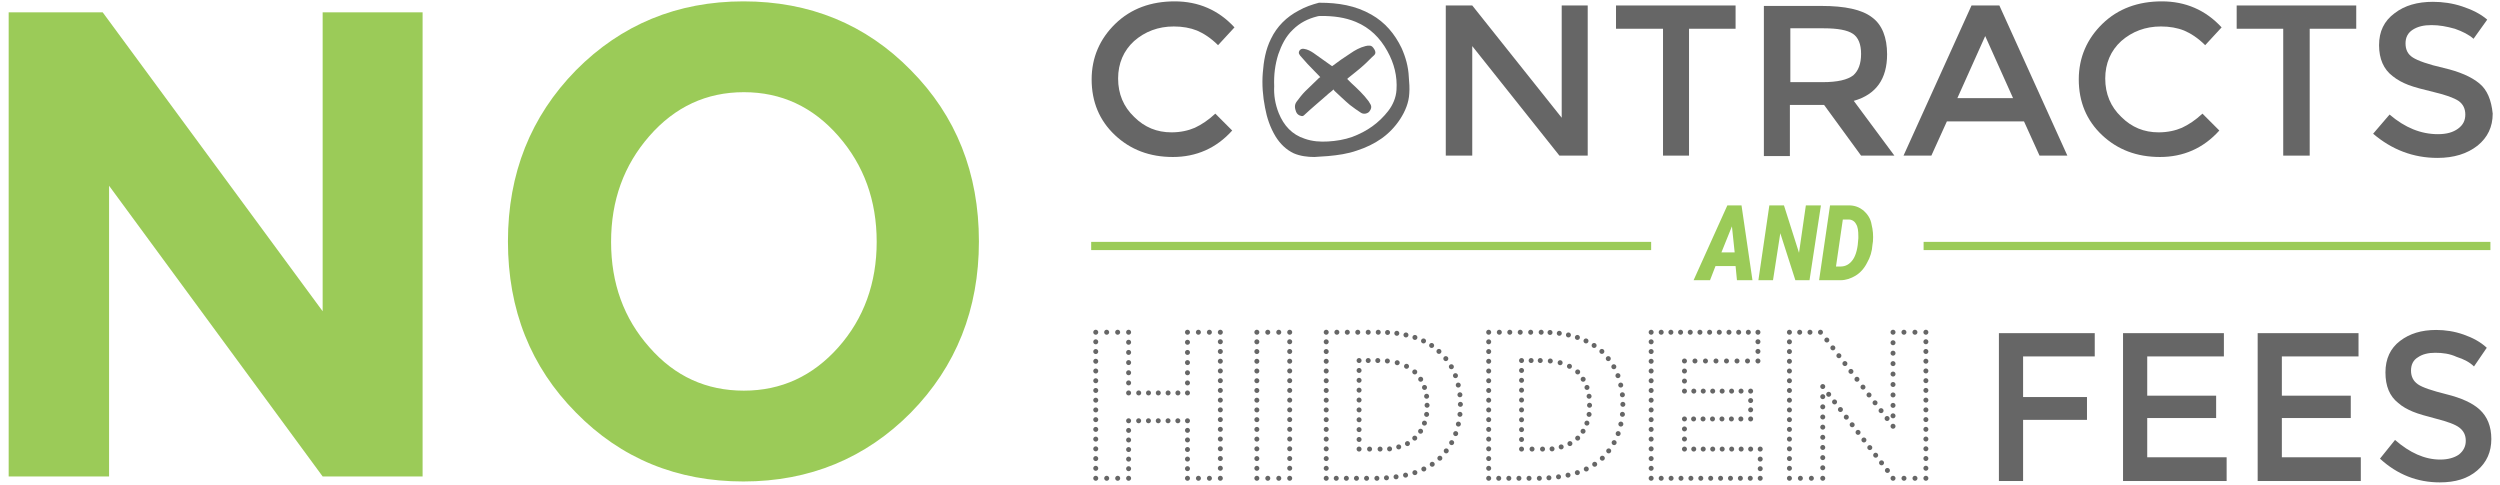
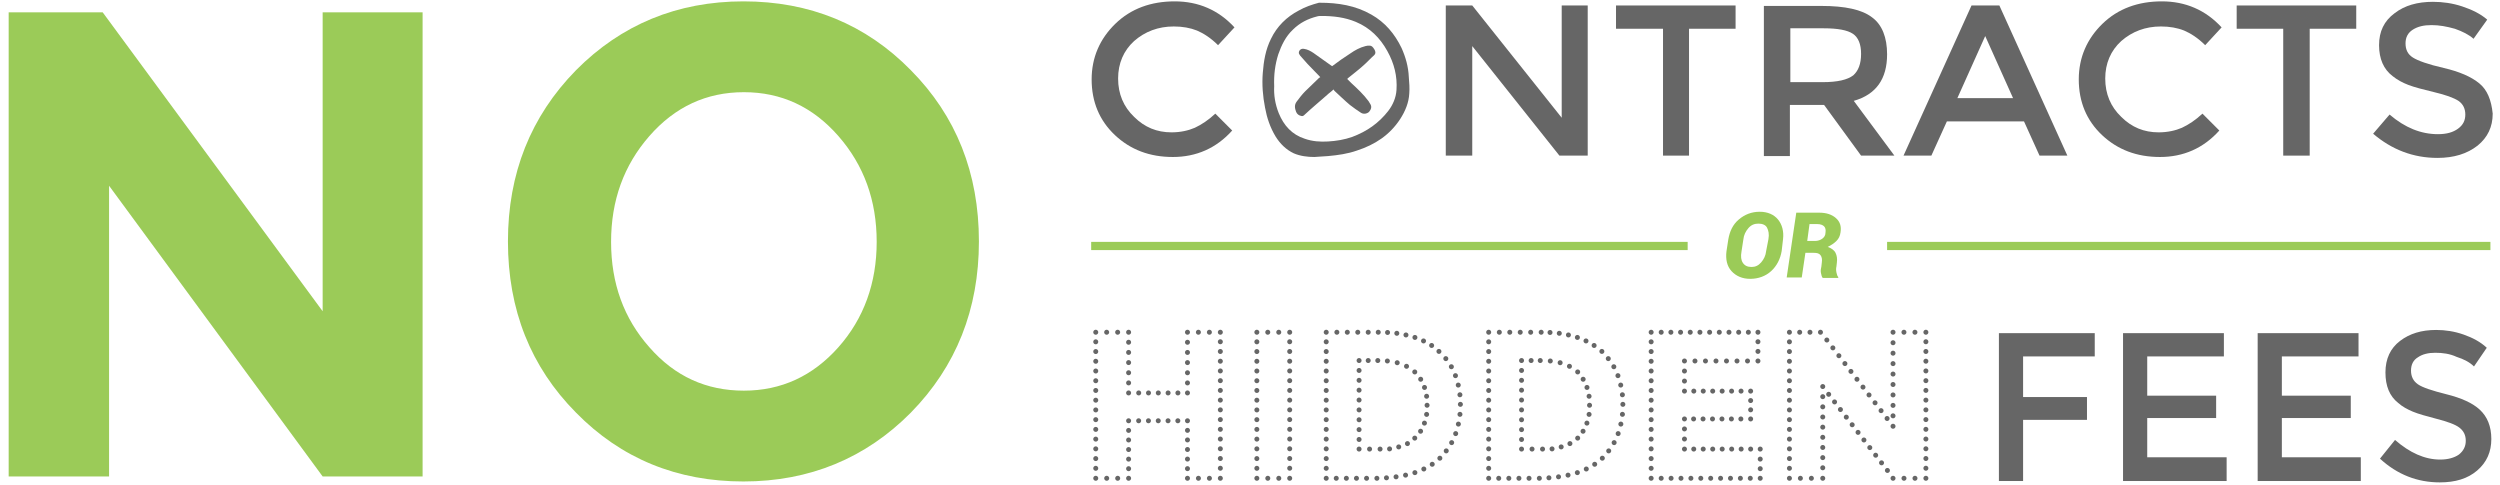
- <svg xmlns="http://www.w3.org/2000/svg" version="1.1" id="Layer_1" x="0px" y="0px" viewBox="0 0 547.8 106.1" enable-background="new 0 0 547.8 106.1" xml:space="preserve">
+ <svg xmlns="http://www.w3.org/2000/svg" version="1.1" id="Layer_1" x="0px" y="0px" viewBox="0 0 547.8 106.1" style="enable-background:new 0 0 547.8 106.1;" xml:space="preserve">
+   <style type="text/css">
+ 	.st0{fill:#9BCB58;}
+ 	.st1{fill:#666666;}
+ 	.st2{fill:none;stroke:#666666;stroke-width:1.092;stroke-linecap:round;stroke-linejoin:round;stroke-dasharray:0,2.147;}
+ 	.st3{fill:none;stroke:#666666;stroke-width:1.092;stroke-linecap:round;stroke-linejoin:round;stroke-dasharray:0,2.226;}
+ 	.st4{fill:none;stroke:#666666;stroke-width:1.092;stroke-linecap:round;stroke-linejoin:round;stroke-dasharray:0,2.409;}
+ 	.st5{fill:none;stroke:#666666;stroke-width:1.092;stroke-linecap:round;stroke-linejoin:round;stroke-dasharray:0,2.132;}
+ 	.st6{fill:none;stroke:#666666;stroke-width:1.092;stroke-linecap:round;stroke-linejoin:round;stroke-dasharray:0,2.097;}
+ 	.st7{fill:none;stroke:#666666;stroke-width:1.092;stroke-linecap:round;stroke-linejoin:round;}
+ 	.st8{fill:none;stroke:#666666;stroke-width:1.092;stroke-linecap:round;stroke-linejoin:round;stroke-dasharray:0,2.289;}
+ 	.st9{fill:none;stroke:#666666;stroke-width:1.092;stroke-linecap:round;stroke-linejoin:round;stroke-dasharray:0,2.214;}
+ 	.st10{fill:none;stroke:#666666;stroke-width:1.092;stroke-linecap:round;stroke-linejoin:round;stroke-dasharray:0,2.116;}
+ 	.st11{fill:none;stroke:#666666;stroke-width:1.092;stroke-linecap:round;stroke-linejoin:round;stroke-dasharray:0,2.168;}
+ 	.st12{fill:none;stroke:#666666;stroke-width:1.092;stroke-linecap:round;stroke-linejoin:round;stroke-dasharray:0,2.155;}
+ 	.st13{fill:none;stroke:#666666;stroke-width:1.092;stroke-linecap:round;stroke-linejoin:round;stroke-dasharray:0,2.038;}
+ 	.st14{fill:none;stroke:#666666;stroke-width:1.092;stroke-linecap:round;stroke-linejoin:round;stroke-dasharray:0,2.293;}
+ 	.st15{fill:none;stroke:#666666;stroke-width:1.092;stroke-linecap:round;stroke-linejoin:round;stroke-dasharray:0,2.161;}
+ 	.st16{fill:none;stroke:#666666;stroke-width:1.092;stroke-linecap:round;stroke-linejoin:round;stroke-dasharray:0,2.015;}
+ 	.st17{fill:none;stroke:#666666;stroke-width:1.092;stroke-linecap:round;stroke-linejoin:round;stroke-dasharray:0,2.192;}
+ 	.st18{fill:none;stroke:#666666;stroke-width:1.092;stroke-linecap:round;stroke-linejoin:round;stroke-dasharray:0,1.987;}
+ 	.st19{fill:none;stroke:#666666;stroke-width:1.092;stroke-linecap:round;stroke-linejoin:round;stroke-dasharray:0,1.973;}
+ 	.st20{fill:none;stroke:#666666;stroke-width:1.092;stroke-linecap:round;stroke-linejoin:round;stroke-dasharray:0,2.051;}
+ 	.st21{fill:none;stroke:#666666;stroke-width:1.092;stroke-linecap:round;stroke-linejoin:round;stroke-dasharray:0,2.169;}
+ 	.st22{fill:none;stroke:#666666;stroke-width:1.092;stroke-linecap:round;stroke-linejoin:round;stroke-dasharray:0,2.104;}
+ 	.st23{fill:none;stroke:#666666;stroke-width:1.092;stroke-linecap:round;stroke-linejoin:round;stroke-dasharray:0,2.078;}
+ 	.st24{fill:none;stroke:#666666;stroke-width:1.092;stroke-linecap:round;stroke-linejoin:round;stroke-dasharray:0,2.211;}
+ 	.st25{fill:none;stroke:#666666;stroke-width:1.092;stroke-linecap:round;stroke-linejoin:round;stroke-dasharray:0,2.071;}
+ 	.st26{fill:none;stroke:#666666;stroke-width:1.092;stroke-linecap:round;stroke-linejoin:round;stroke-dasharray:0,2.029;}
+ 	.st27{fill:none;stroke:#666666;stroke-width:1.092;stroke-linecap:round;stroke-linejoin:round;stroke-dasharray:0,2.196;}
+ 	.st28{fill:none;stroke:#666666;stroke-width:1.092;stroke-linecap:round;stroke-linejoin:round;stroke-dasharray:0,2.303;}
+ 	.st29{fill:none;stroke:#666666;stroke-width:1.092;stroke-linecap:round;stroke-linejoin:round;stroke-dasharray:0,2.12;}
+ 	.st30{fill:none;stroke:#666666;stroke-width:1.092;stroke-linecap:round;stroke-linejoin:round;stroke-dasharray:0,2.122;}
+ 	.st31{fill:none;stroke:#666666;stroke-width:1.092;stroke-linecap:round;stroke-linejoin:round;stroke-dasharray:0,2.254;}
+ 	.st32{fill:none;stroke:#666666;stroke-width:1.092;stroke-linecap:round;stroke-linejoin:round;stroke-dasharray:0,2.107;}
+ 	.st33{fill:none;stroke:#666666;stroke-width:1.092;stroke-linecap:round;stroke-linejoin:round;stroke-dasharray:0,2.288;}
+ </style>
  <g>
    <g>
      <g>
-         <rect x="239.1" y="53" fill="#9BCB58" width="122.7" height="1.8" />
-         <rect x="421.5" y="53" fill="#9BCB58" width="124.2" height="1.8" />
-         <path fill="#9BCB58" d="M408.3,46.1c-0.9-0.7-1.9-1.1-3.2-1.1l-4.1,0l-2.4,16.4h4.7c1.2,0,2.3-0.4,3.3-1s1.9-1.6,2.5-2.8     c0.7-1.2,1.1-2.5,1.2-4l0.1-0.7c0.1-1.3,0-2.5-0.3-3.7C409.9,47.9,409.2,46.9,408.3,46.1z M407.2,52.2c-0.1,2.1-0.5,3.7-1.2,4.7     c-0.7,1-1.6,1.5-2.7,1.5l-1,0l1.5-10.3l1.3,0c0.7,0,1.3,0.4,1.6,1c0.4,0.6,0.5,1.5,0.5,2.7L407.2,52.2z" />
-         <polygon fill="#9BCB58" points="395.7,45 394.2,55.4 390.9,45 387.7,45 385.3,61.4 388.5,61.4 390.1,51.1 393.4,61.4 396.5,61.4      399,45    " />
-         <path fill="#9BCB58" d="M378.5,45l-7.4,16.4h3.6l1.2-3.1h4.4l0.3,3.1h3.4L381.6,45H378.5z M377.2,55.3l2.3-5.7l0.6,5.7H377.2z" />
+         <rect x="239.1" y="53" class="st0" width="130.7" height="1.8" />
+         <rect x="413.5" y="53" class="st0" width="132.2" height="1.8" />
+       </g>
+       <g>
+         <path class="st0" d="M390.4,55c-0.3,1.8-1.1,3.3-2.3,4.4s-2.8,1.7-4.6,1.7c-1.7,0-3.1-0.6-4.1-1.7s-1.3-2.6-1.1-4.3l0.4-2.6     c0.3-1.8,1-3.3,2.3-4.4s2.8-1.7,4.6-1.7c1.7,0,3.1,0.6,4,1.7s1.3,2.6,1.1,4.3L390.4,55z M387.5,52.4c0.2-1.1,0-1.9-0.3-2.5     s-1-0.9-1.9-0.9c-0.9,0-1.6,0.3-2.2,1s-1,1.5-1.1,2.5l-0.4,2.6c-0.2,1.1-0.1,1.9,0.3,2.5s1,0.9,1.9,0.9c0.8,0,1.5-0.3,2.1-1     s1-1.5,1.1-2.5L387.5,52.4z" />
+         <path class="st0" d="M395.6,55.4l-0.8,5.4h-3.3l2.1-14.2h5c1.6,0,2.8,0.4,3.7,1.2s1.2,1.8,1,3.1c-0.1,0.8-0.4,1.4-0.9,1.9     s-1.1,0.9-1.9,1.3c0.8,0.3,1.4,0.7,1.7,1.3s0.4,1.3,0.3,2.1l-0.1,0.9c-0.1,0.4-0.1,0.8,0,1.3s0.2,0.8,0.4,1l0,0.2h-3.4     c-0.2-0.2-0.3-0.6-0.4-1.1s0-1,0.1-1.4l0.1-0.9c0.1-0.7,0-1.2-0.3-1.6s-0.8-0.5-1.5-0.5H395.6z M396,52.8h1.7     c0.6,0,1.2-0.2,1.6-0.5s0.7-0.7,0.7-1.3c0.1-0.6,0-1.1-0.3-1.4s-0.8-0.5-1.5-0.5h-1.7L396,52.8z" />
      </g>
    </g>
  </g>
  <g>
-     <path fill="#666666" d="M257.2,5.8c1.9,0,3.6,0.3,5.1,0.9c1.4,0.6,3,1.6,4.6,3.2l3.6-3.9c-3.5-3.8-7.9-5.7-13.1-5.7   c-5.2,0-9.6,1.6-13,4.9c-3.4,3.3-5.2,7.4-5.2,12.2c0,4.9,1.7,9,5.1,12.2c3.4,3.2,7.6,4.8,12.7,4.8c5.1,0,9.5-1.9,13-5.8l-3.7-3.7   c-1.5,1.4-3,2.4-4.5,3.1c-1.4,0.6-3.1,1-5.1,1c-3.2,0-5.9-1.1-8.2-3.4c-2.3-2.2-3.5-5-3.5-8.4c0-3.3,1.2-6.1,3.5-8.2   C250.9,6.9,253.8,5.8,257.2,5.8z" />
-     <polygon fill="#666666" points="342.2,25.8 322.6,1.2 316.8,1.2 316.8,34.1 322.6,34.1 322.6,10.1 341.7,34.1 347.9,34.1    347.9,1.2 342.2,1.2  " />
-     <polygon fill="#666666" points="354.1,6.3 364.4,6.3 364.4,34.1 370.1,34.1 370.1,6.3 380.3,6.3 380.3,1.2 354.1,1.2  " />
-     <path fill="#666666" d="M413.5,11.9c0-3.7-1.1-6.5-3.3-8.1c-2.2-1.7-5.9-2.5-11.1-2.5h-12.6v32.9h5.7V23h7.5l8.1,11.1h7.3l-8.9-12   C411.1,20.7,413.5,17.3,413.5,11.9z M399.4,18h-7.1V6.2h7.3c3.1,0,5.2,0.4,6.4,1.2c1.2,0.8,1.8,2.3,1.8,4.4c0,2.2-0.6,3.7-1.7,4.7   C404.8,17.5,402.6,18,399.4,18z" />
-     <path fill="#666666" d="M432,1.2l-14.9,32.9h6.1l3.4-7.5h16.9l3.4,7.5h6.1L438.1,1.2H432z M428.9,21.5L435,7.9l6.1,13.6H428.9z" />
-     <path fill="#666666" d="M473.5,5.8c1.9,0,3.6,0.3,5.1,0.9c1.4,0.6,3,1.6,4.6,3.2l3.6-3.9c-3.5-3.8-7.9-5.7-13.1-5.7   c-5.2,0-9.6,1.6-13,4.9c-3.4,3.3-5.2,7.4-5.2,12.2c0,4.9,1.7,9,5.1,12.2c3.4,3.2,7.6,4.8,12.7,4.8c5.1,0,9.5-1.9,13-5.8l-3.7-3.7   c-1.5,1.4-3,2.4-4.5,3.1c-1.4,0.6-3.1,1-5.1,1c-3.2,0-5.9-1.1-8.2-3.4c-2.3-2.2-3.5-5-3.5-8.4c0-3.3,1.2-6.1,3.5-8.2   C467.2,6.9,470.1,5.8,473.5,5.8z" />
-     <polygon fill="#666666" points="490.1,6.3 500.3,6.3 500.3,34.1 506.1,34.1 506.1,6.3 516.3,6.3 516.3,1.2 490.1,1.2  " />
-     <path fill="#666666" d="M543.3,18.3c-1.8-1.5-4.4-2.6-7.8-3.4c-3.5-0.8-5.7-1.6-6.8-2.3c-1.1-0.7-1.6-1.7-1.6-3.1   c0-1.3,0.5-2.3,1.6-3c1.1-0.7,2.4-1,4.1-1c1.7,0,3.3,0.3,5.1,0.8c1.7,0.6,3.1,1.3,4.1,2.2l3-4.2c-1.5-1.3-3.4-2.2-5.5-2.9   c-2.1-0.7-4.3-1-6.4-1c-3.4,0-6.2,0.8-8.4,2.5c-2.3,1.7-3.4,4-3.4,7c0,3,1,5.3,3,6.8c1,0.8,2.1,1.4,3.4,1.9c1.3,0.5,3.2,1,5.7,1.6   c2.5,0.6,4.2,1.2,5.3,1.9c1,0.7,1.5,1.7,1.5,3c0,1.3-0.5,2.3-1.6,3.1c-1.1,0.8-2.5,1.2-4.4,1.2c-3.7,0-7.2-1.4-10.6-4.3l-3.6,4.2   c4.1,3.5,8.8,5.3,14.1,5.3c3.6,0,6.5-0.9,8.8-2.7c2.2-1.8,3.3-4.1,3.3-7C545.9,21.9,545,19.7,543.3,18.3z" />
-     <path fill="#666666" d="M307.1,10.5c-1.5-3.1-3.6-5.6-6.6-7.3c-3.5-2-7.3-2.6-11.3-2.6c-0.1,0-0.1,0-0.2,0c-1.5,0.4-3,0.9-4.4,1.7   c-2.7,1.4-4.8,3.5-6.1,6.2c-1.2,2.4-1.6,4.9-1.8,7.5c-0.2,2.5,0,5.1,0.5,7.6c0.4,2.2,1.1,4.3,2.3,6.3c1,1.6,2.3,2.9,4,3.7   c1.4,0.6,3,0.8,4.5,0.8c1-0.1,2-0.1,3-0.2c2.2-0.2,4.3-0.5,6.3-1.2c4-1.3,7.2-3.4,9.5-6.9c1.1-1.7,1.9-3.6,2-5.6   c0.1-1.2,0-2.4-0.1-3.6C308.6,14.6,308,12.5,307.1,10.5z M306,19.7c-0.1,1.7-0.8,3.3-1.8,4.6c-2.1,2.7-4.7,4.5-7.9,5.7   c-1.7,0.6-3.5,0.9-5.3,1c-1.7,0.1-3.4,0-5.1-0.6c-2.8-0.9-4.6-2.9-5.7-5.6c-0.8-2-1.1-4-1-5.9c-0.1-2.5,0.2-4.8,0.9-7   c0.7-2,1.6-3.9,3.2-5.4c1.5-1.5,3.3-2.4,5.3-2.9c0.3-0.1,0.7-0.1,1-0.1c2.6,0,5.1,0.3,7.5,1.3c3.1,1.3,5.3,3.5,6.9,6.4   C305.5,13.9,306.2,16.7,306,19.7z" />
-     <path fill="#666666" d="M300.1,10c-0.3,0-0.6,0-0.9,0.1c-1.2,0.3-2.3,0.9-3.3,1.6c-1.4,0.9-2.7,1.8-4,2.8c-0.1-0.1-0.2-0.1-0.3-0.2   c-1.3-0.9-2.5-1.8-3.8-2.7c-0.6-0.4-1.3-0.8-2.1-0.9c-0.6-0.1-1.1,0.3-1.1,0.9c0,0.2,0.2,0.4,0.3,0.6c0.5,0.6,1.1,1.2,1.6,1.8   c0.9,0.9,1.8,1.9,2.8,2.9c-0.1,0.1-0.2,0.1-0.3,0.2c-1,1-2,1.9-3,2.9c-0.7,0.7-1.3,1.5-1.9,2.3c-0.5,0.7-0.4,1.4-0.1,2.2   c0.2,0.5,0.6,0.8,1.1,0.9c0.3,0.1,0.5,0,0.7-0.2c1.6-1.5,3.3-2.9,5-4.4c0.4-0.4,0.9-0.7,1.4-1.2c0.1,0.1,0.1,0.2,0.2,0.3   c1.1,1,2.2,2.1,3.4,3.1c0.8,0.6,1.6,1.2,2.4,1.7c0.6,0.4,1.4,0.2,1.8-0.2c0.4-0.5,0.7-1.1,0.2-1.8c-0.1-0.2-0.2-0.3-0.3-0.5   c-1.1-1.5-2.5-2.8-3.8-4c-0.3-0.3-0.6-0.6-0.9-0.9c0,0,0.1-0.1,0.2-0.2c1.1-0.9,2.3-1.8,3.4-2.8c0.8-0.7,1.5-1.5,2.3-2.2   c0.4-0.4,0.3-0.8,0.1-1.2C300.8,10.2,300.5,10,300.1,10z" />
+     <path class="st1" d="M257.2,5.8c1.9,0,3.6,0.3,5.1,0.9c1.4,0.6,3,1.6,4.6,3.2l3.6-3.9c-3.5-3.8-7.9-5.7-13.1-5.7   c-5.2,0-9.6,1.6-13,4.9s-5.2,7.4-5.2,12.2c0,4.9,1.7,9,5.1,12.2c3.4,3.2,7.6,4.8,12.7,4.8c5.1,0,9.5-1.9,13-5.8l-3.7-3.7   c-1.5,1.4-3,2.4-4.5,3.1c-1.4,0.6-3.1,1-5.1,1c-3.2,0-5.9-1.1-8.2-3.4c-2.3-2.2-3.5-5-3.5-8.4c0-3.3,1.2-6.1,3.5-8.2   C250.9,6.9,253.8,5.8,257.2,5.8z" />
+     <polygon class="st1" points="342.2,25.8 322.6,1.2 316.8,1.2 316.8,34.1 322.6,34.1 322.6,10.1 341.7,34.1 347.9,34.1 347.9,1.2    342.2,1.2  " />
+     <polygon class="st1" points="354.1,6.3 364.4,6.3 364.4,34.1 370.1,34.1 370.1,6.3 380.3,6.3 380.3,1.2 354.1,1.2  " />
+     <path class="st1" d="M413.5,11.9c0-3.7-1.1-6.5-3.3-8.1c-2.2-1.7-5.9-2.5-11.1-2.5h-12.6v32.9h5.7V23h7.5l8.1,11.1h7.3l-8.9-12   C411.1,20.7,413.5,17.3,413.5,11.9z M399.4,18h-7.1V6.2h7.3c3.1,0,5.2,0.4,6.4,1.2c1.2,0.8,1.8,2.3,1.8,4.4c0,2.2-0.6,3.7-1.7,4.7   C404.8,17.5,402.6,18,399.4,18z" />
+     <path class="st1" d="M432,1.2l-14.9,32.9h6.1l3.4-7.5h16.9l3.4,7.5h6.1L438.1,1.2H432z M428.9,21.5L435,7.9l6.1,13.6H428.9z" />
+     <path class="st1" d="M473.5,5.8c1.9,0,3.6,0.3,5.1,0.9c1.4,0.6,3,1.6,4.6,3.2l3.6-3.9c-3.5-3.8-7.9-5.7-13.1-5.7s-9.6,1.6-13,4.9   s-5.2,7.4-5.2,12.2c0,4.9,1.7,9,5.1,12.2s7.6,4.8,12.7,4.8s9.5-1.9,13-5.8l-3.7-3.7c-1.5,1.4-3,2.4-4.5,3.1c-1.4,0.6-3.1,1-5.1,1   c-3.2,0-5.9-1.1-8.2-3.4c-2.3-2.2-3.5-5-3.5-8.4c0-3.3,1.2-6.1,3.5-8.2C467.2,6.9,470.1,5.8,473.5,5.8z" />
+     <polygon class="st1" points="490.1,6.3 500.3,6.3 500.3,34.1 506.1,34.1 506.1,6.3 516.3,6.3 516.3,1.2 490.1,1.2  " />
+     <path class="st1" d="M543.3,18.3c-1.8-1.5-4.4-2.6-7.8-3.4c-3.5-0.8-5.7-1.6-6.8-2.3s-1.6-1.7-1.6-3.1c0-1.3,0.5-2.3,1.6-3   s2.4-1,4.1-1c1.7,0,3.3,0.3,5.1,0.8c1.7,0.6,3.1,1.3,4.1,2.2l3-4.2c-1.5-1.3-3.4-2.2-5.5-2.9s-4.3-1-6.4-1c-3.4,0-6.2,0.8-8.4,2.5   c-2.3,1.7-3.4,4-3.4,7s1,5.3,3,6.8c1,0.8,2.1,1.4,3.4,1.9c1.3,0.5,3.2,1,5.7,1.6s4.2,1.2,5.3,1.9c1,0.7,1.5,1.7,1.5,3   s-0.5,2.3-1.6,3.1c-1.1,0.8-2.5,1.2-4.4,1.2c-3.7,0-7.2-1.4-10.6-4.3l-3.6,4.2c4.1,3.5,8.8,5.3,14.1,5.3c3.6,0,6.5-0.9,8.8-2.7   c2.2-1.8,3.3-4.1,3.3-7C545.9,21.9,545,19.7,543.3,18.3z" />
+     <path class="st1" d="M307.1,10.5c-1.5-3.1-3.6-5.6-6.6-7.3c-3.5-2-7.3-2.6-11.3-2.6c-0.1,0-0.1,0-0.2,0c-1.5,0.4-3,0.9-4.4,1.7   c-2.7,1.4-4.8,3.5-6.1,6.2c-1.2,2.4-1.6,4.9-1.8,7.5c-0.2,2.5,0,5.1,0.5,7.6c0.4,2.2,1.1,4.3,2.3,6.3c1,1.6,2.3,2.9,4,3.7   c1.4,0.6,3,0.8,4.5,0.8c1-0.1,2-0.1,3-0.2c2.2-0.2,4.3-0.5,6.3-1.2c4-1.3,7.2-3.4,9.5-6.9c1.1-1.7,1.9-3.6,2-5.6   c0.1-1.2,0-2.4-0.1-3.6C308.6,14.6,308,12.5,307.1,10.5z M306,19.7c-0.1,1.7-0.8,3.3-1.8,4.6c-2.1,2.7-4.7,4.5-7.9,5.7   c-1.7,0.6-3.5,0.9-5.3,1c-1.7,0.1-3.4,0-5.1-0.6c-2.8-0.9-4.6-2.9-5.7-5.6c-0.8-2-1.1-4-1-5.9c-0.1-2.5,0.2-4.8,0.9-7   c0.7-2,1.6-3.9,3.2-5.4c1.5-1.5,3.3-2.4,5.3-2.9c0.3-0.1,0.7-0.1,1-0.1c2.6,0,5.1,0.3,7.5,1.3c3.1,1.3,5.3,3.5,6.9,6.4   C305.5,13.9,306.2,16.7,306,19.7z" />
+     <path class="st1" d="M300.1,10c-0.3,0-0.6,0-0.9,0.1c-1.2,0.3-2.3,0.9-3.3,1.6c-1.4,0.9-2.7,1.8-4,2.8c-0.1-0.1-0.2-0.1-0.3-0.2   c-1.3-0.9-2.5-1.8-3.8-2.7c-0.6-0.4-1.3-0.8-2.1-0.9c-0.6-0.1-1.1,0.3-1.1,0.9c0,0.2,0.2,0.4,0.3,0.6c0.5,0.6,1.1,1.2,1.6,1.8   c0.9,0.9,1.8,1.9,2.8,2.9c-0.1,0.1-0.2,0.1-0.3,0.2c-1,1-2,1.9-3,2.9c-0.7,0.7-1.3,1.5-1.9,2.3c-0.5,0.7-0.4,1.4-0.1,2.2   c0.2,0.5,0.6,0.8,1.1,0.9c0.3,0.1,0.5,0,0.7-0.2c1.6-1.5,3.3-2.9,5-4.4c0.4-0.4,0.9-0.7,1.4-1.2c0.1,0.1,0.1,0.2,0.2,0.3   c1.1,1,2.2,2.1,3.4,3.1c0.8,0.6,1.6,1.2,2.4,1.7c0.6,0.4,1.4,0.2,1.8-0.2c0.4-0.5,0.7-1.1,0.2-1.8c-0.1-0.2-0.2-0.3-0.3-0.5   c-1.1-1.5-2.5-2.8-3.8-4c-0.3-0.3-0.6-0.6-0.9-0.9c0,0,0.1-0.1,0.2-0.2c1.1-0.9,2.3-1.8,3.4-2.8c0.8-0.7,1.5-1.5,2.3-2.2   c0.4-0.4,0.3-0.8,0.1-1.2C300.8,10.2,300.5,10,300.1,10z" />
  </g>
-   <line fill="none" stroke="#666666" stroke-width="1.092" stroke-linecap="round" stroke-linejoin="round" stroke-dasharray="0,2.147" x1="258.1" y1="86.1" x2="248.4" y2="86.1" />
-   <line fill="none" stroke="#666666" stroke-width="1.092" stroke-linecap="round" stroke-linejoin="round" stroke-dasharray="0,2.226" x1="247.3" y1="83.9" x2="247.3" y2="73.9" />
-   <line fill="none" stroke="#666666" stroke-width="1.092" stroke-linecap="round" stroke-linejoin="round" stroke-dasharray="0,2.409" x1="244.9" y1="72.8" x2="241.3" y2="72.8" />
-   <line fill="none" stroke="#666666" stroke-width="1.092" stroke-linecap="round" stroke-linejoin="round" stroke-dasharray="0,2.132" x1="240.1" y1="74.9" x2="240.1" y2="103.7" />
-   <line fill="none" stroke="#666666" stroke-width="1.092" stroke-linecap="round" stroke-linejoin="round" stroke-dasharray="0,2.409" x1="242.5" y1="104.8" x2="246.1" y2="104.8" />
-   <line fill="none" stroke="#666666" stroke-width="1.092" stroke-linecap="round" stroke-linejoin="round" stroke-dasharray="0,2.097" x1="247.3" y1="102.7" x2="247.3" y2="93.2" />
-   <line fill="none" stroke="#666666" stroke-width="1.092" stroke-linecap="round" stroke-linejoin="round" stroke-dasharray="0,2.147" x1="249.5" y1="92.2" x2="259.1" y2="92.2" />
-   <line fill="none" stroke="#666666" stroke-width="1.092" stroke-linecap="round" stroke-linejoin="round" stroke-dasharray="0,2.097" x1="260.2" y1="94.3" x2="260.2" y2="103.7" />
-   <line fill="none" stroke="#666666" stroke-width="1.092" stroke-linecap="round" stroke-linejoin="round" stroke-dasharray="0,2.409" x1="262.6" y1="104.8" x2="266.2" y2="104.8" />
-   <line fill="none" stroke="#666666" stroke-width="1.092" stroke-linecap="round" stroke-linejoin="round" stroke-dasharray="0,2.132" x1="267.4" y1="102.6" x2="267.4" y2="73.8" />
-   <line fill="none" stroke="#666666" stroke-width="1.092" stroke-linecap="round" stroke-linejoin="round" stroke-dasharray="0,2.409" x1="265" y1="72.8" x2="261.4" y2="72.8" />
-   <line fill="none" stroke="#666666" stroke-width="1.092" stroke-linecap="round" stroke-linejoin="round" stroke-dasharray="0,2.226" x1="260.2" y1="75" x2="260.2" y2="85" />
-   <path fill="none" stroke="#666666" stroke-width="1.092" stroke-linecap="round" stroke-linejoin="round" d="M260.2,86.1  L260.2,86.1 M260.2,72.8L260.2,72.8 M267.4,72.8L267.4,72.8 M267.4,104.8L267.4,104.8 M260.2,104.8L260.2,104.8 M260.2,92.2  L260.2,92.2 M247.3,92.2L247.3,92.2 M247.3,104.8L247.3,104.8 M240.1,104.8L240.1,104.8 M240.1,72.8L240.1,72.8 M247.3,72.8  L247.3,72.8 M247.3,86.1L247.3,86.1" />
-   <line fill="none" stroke="#666666" stroke-width="1.092" stroke-linecap="round" stroke-linejoin="round" stroke-dasharray="0,2.409" x1="277.8" y1="104.8" x2="281.4" y2="104.8" />
-   <line fill="none" stroke="#666666" stroke-width="1.092" stroke-linecap="round" stroke-linejoin="round" stroke-dasharray="0,2.132" x1="282.6" y1="102.6" x2="282.6" y2="73.8" />
-   <line fill="none" stroke="#666666" stroke-width="1.092" stroke-linecap="round" stroke-linejoin="round" stroke-dasharray="0,2.409" x1="280.2" y1="72.8" x2="276.6" y2="72.8" />
-   <line fill="none" stroke="#666666" stroke-width="1.092" stroke-linecap="round" stroke-linejoin="round" stroke-dasharray="0,2.132" x1="275.4" y1="74.9" x2="275.4" y2="103.7" />
-   <path fill="none" stroke="#666666" stroke-width="1.092" stroke-linecap="round" stroke-linejoin="round" d="M275.4,104.8  L275.4,104.8 M275.4,72.8L275.4,72.8 M282.6,72.8L282.6,72.8 M282.6,104.8L282.6,104.8" />
-   <line fill="none" stroke="#666666" stroke-width="1.092" stroke-linecap="round" stroke-linejoin="round" stroke-dasharray="0,2.289" x1="299.8" y1="72.8" x2="291.7" y2="72.8" />
-   <line fill="none" stroke="#666666" stroke-width="1.092" stroke-linecap="round" stroke-linejoin="round" stroke-dasharray="0,2.132" x1="290.6" y1="74.9" x2="290.6" y2="103.7" />
-   <line fill="none" stroke="#666666" stroke-width="1.092" stroke-linecap="round" stroke-linejoin="round" stroke-dasharray="0,2.214" x1="292.8" y1="104.8" x2="300.6" y2="104.8" />
-   <path fill="none" stroke="#666666" stroke-width="1.092" stroke-linecap="round" stroke-linejoin="round" stroke-dasharray="0,2.116" d="  M303.8,104.7c4.6-0.3,8.3-1.5,10.9-3.6" />
-   <path fill="none" stroke="#666666" stroke-width="1.092" stroke-linecap="round" stroke-linejoin="round" stroke-dasharray="0,2.168" d="  M316.9,98.8c1.9-2.4,2.9-5.5,3.1-9.1" />
-   <path fill="none" stroke="#666666" stroke-width="1.092" stroke-linecap="round" stroke-linejoin="round" stroke-dasharray="0,2.155" d="  M319.9,86.5c-0.4-3.5-1.6-6.5-3.8-8.7" />
-   <path fill="none" stroke="#666666" stroke-width="1.092" stroke-linecap="round" stroke-linejoin="round" stroke-dasharray="0,2.038" d="  M313.7,75.7c-2.7-1.8-6.3-2.8-10.7-2.9" />
-   <path fill="none" stroke="#666666" stroke-width="1.092" stroke-linecap="round" stroke-linejoin="round" d="M302,72.8L302,72.8   M315.3,77L315.3,77 M320,88.6L320,88.6 M315.5,100.4L315.5,100.4 M301.7,104.8L301.7,104.8 M290.6,104.8L290.6,104.8 M290.6,72.8  L290.6,72.8" />
-   <line fill="none" stroke="#666666" stroke-width="1.092" stroke-linecap="round" stroke-linejoin="round" stroke-dasharray="0,2.293" x1="300.1" y1="98.4" x2="299" y2="98.4" />
-   <line fill="none" stroke="#666666" stroke-width="1.092" stroke-linecap="round" stroke-linejoin="round" stroke-dasharray="0,2.161" x1="297.8" y1="96.3" x2="297.8" y2="80.1" />
-   <line fill="none" stroke="#666666" stroke-width="1.092" stroke-linecap="round" stroke-linejoin="round" stroke-dasharray="0,2.015" x1="299.8" y1="79" x2="300.8" y2="79" />
-   <path fill="none" stroke="#666666" stroke-width="1.092" stroke-linecap="round" stroke-linejoin="round" stroke-dasharray="0,2.192" d="  M304,79.1c2.1,0.2,3.8,0.8,5.1,1.7" />
-   <path fill="none" stroke="#666666" stroke-width="1.092" stroke-linecap="round" stroke-linejoin="round" stroke-dasharray="0,1.987" d="  M311.3,83.1c0.8,1.3,1.3,2.9,1.4,4.7" />
-   <path fill="none" stroke="#666666" stroke-width="1.092" stroke-linecap="round" stroke-linejoin="round" stroke-dasharray="0,1.973" d="  M312.6,90.8c-0.3,1.8-0.9,3.3-1.9,4.5" />
-   <path fill="none" stroke="#666666" stroke-width="1.092" stroke-linecap="round" stroke-linejoin="round" stroke-dasharray="0,2.051" d="  M308.4,97.2c-1.4,0.7-3,1.1-4.9,1.3" />
-   <path fill="none" stroke="#666666" stroke-width="1.092" stroke-linecap="round" stroke-linejoin="round" d="M302.4,98.4  L302.4,98.4 M310,96L310,96 M312.7,88.8L312.7,88.8 M310,81.5L310,81.5 M301.9,79L301.9,79 M297.8,79L297.8,79 M297.8,98.4  L297.8,98.4" />
-   <line fill="none" stroke="#666666" stroke-width="1.092" stroke-linecap="round" stroke-linejoin="round" stroke-dasharray="0,2.289" x1="335.4" y1="72.8" x2="327.4" y2="72.8" />
-   <line fill="none" stroke="#666666" stroke-width="1.092" stroke-linecap="round" stroke-linejoin="round" stroke-dasharray="0,2.132" x1="326.2" y1="74.9" x2="326.2" y2="103.7" />
-   <line fill="none" stroke="#666666" stroke-width="1.092" stroke-linecap="round" stroke-linejoin="round" stroke-dasharray="0,2.214" x1="328.4" y1="104.8" x2="336.2" y2="104.8" />
-   <path fill="none" stroke="#666666" stroke-width="1.092" stroke-linecap="round" stroke-linejoin="round" stroke-dasharray="0,2.116" d="  M339.4,104.7c4.6-0.3,8.3-1.5,10.9-3.6" />
-   <path fill="none" stroke="#666666" stroke-width="1.092" stroke-linecap="round" stroke-linejoin="round" stroke-dasharray="0,2.168" d="  M352.5,98.8c1.9-2.4,2.9-5.5,3.1-9.1" />
-   <path fill="none" stroke="#666666" stroke-width="1.092" stroke-linecap="round" stroke-linejoin="round" stroke-dasharray="0,2.155" d="  M355.5,86.5c-0.4-3.5-1.6-6.5-3.8-8.7" />
-   <path fill="none" stroke="#666666" stroke-width="1.092" stroke-linecap="round" stroke-linejoin="round" stroke-dasharray="0,2.038" d="  M349.3,75.7c-2.7-1.8-6.3-2.8-10.7-2.9" />
-   <path fill="none" stroke="#666666" stroke-width="1.092" stroke-linecap="round" stroke-linejoin="round" d="M337.7,72.8  L337.7,72.8 M351,77L351,77 M355.6,88.6L355.6,88.6 M351.1,100.4L351.1,100.4 M337.3,104.8L337.3,104.8 M326.2,104.8L326.2,104.8   M326.2,72.8L326.2,72.8" />
-   <line fill="none" stroke="#666666" stroke-width="1.092" stroke-linecap="round" stroke-linejoin="round" stroke-dasharray="0,2.293" x1="335.7" y1="98.4" x2="334.6" y2="98.4" />
-   <line fill="none" stroke="#666666" stroke-width="1.092" stroke-linecap="round" stroke-linejoin="round" stroke-dasharray="0,2.161" x1="333.4" y1="96.3" x2="333.4" y2="80.1" />
-   <line fill="none" stroke="#666666" stroke-width="1.092" stroke-linecap="round" stroke-linejoin="round" stroke-dasharray="0,2.015" x1="335.5" y1="79" x2="336.5" y2="79" />
-   <path fill="none" stroke="#666666" stroke-width="1.092" stroke-linecap="round" stroke-linejoin="round" stroke-dasharray="0,2.192" d="  M339.7,79.1c2.1,0.2,3.8,0.8,5.1,1.7" />
-   <path fill="none" stroke="#666666" stroke-width="1.092" stroke-linecap="round" stroke-linejoin="round" stroke-dasharray="0,1.987" d="  M346.9,83.1c0.8,1.3,1.3,2.9,1.4,4.7" />
-   <path fill="none" stroke="#666666" stroke-width="1.092" stroke-linecap="round" stroke-linejoin="round" stroke-dasharray="0,1.973" d="  M348.2,90.8c-0.3,1.8-0.9,3.3-1.9,4.5" />
-   <path fill="none" stroke="#666666" stroke-width="1.092" stroke-linecap="round" stroke-linejoin="round" stroke-dasharray="0,2.051" d="  M344,97.2c-1.4,0.7-3,1.1-4.9,1.3" />
-   <path fill="none" stroke="#666666" stroke-width="1.092" stroke-linecap="round" stroke-linejoin="round" d="M338,98.4L338,98.4   M345.7,96L345.7,96 M348.3,88.8L348.3,88.8 M345.7,81.5L345.7,81.5 M337.5,79L337.5,79 M333.4,79L333.4,79 M333.4,98.4L333.4,98.4" />
-   <line fill="none" stroke="#666666" stroke-width="1.092" stroke-linecap="round" stroke-linejoin="round" stroke-dasharray="0,2.132" x1="361.8" y1="74.9" x2="361.8" y2="103.7" />
-   <line fill="none" stroke="#666666" stroke-width="1.092" stroke-linecap="round" stroke-linejoin="round" stroke-dasharray="0,2.169" x1="364" y1="104.8" x2="384.6" y2="104.8" />
-   <line fill="none" stroke="#666666" stroke-width="1.092" stroke-linecap="round" stroke-linejoin="round" stroke-dasharray="0,2.104" x1="385.7" y1="102.7" x2="385.7" y2="99.5" />
-   <line fill="none" stroke="#666666" stroke-width="1.092" stroke-linecap="round" stroke-linejoin="round" stroke-dasharray="0,2.078" x1="383.6" y1="98.4" x2="370.1" y2="98.4" />
-   <line fill="none" stroke="#666666" stroke-width="1.092" stroke-linecap="round" stroke-linejoin="round" stroke-dasharray="0,2.211" x1="369.1" y1="96.2" x2="369.1" y2="92.9" />
-   <line fill="none" stroke="#666666" stroke-width="1.092" stroke-linecap="round" stroke-linejoin="round" stroke-dasharray="0,2.071" x1="371.1" y1="91.8" x2="382.5" y2="91.8" />
-   <line fill="none" stroke="#666666" stroke-width="1.092" stroke-linecap="round" stroke-linejoin="round" stroke-dasharray="0,2.029" x1="383.6" y1="89.8" x2="383.6" y2="86.7" />
-   <line fill="none" stroke="#666666" stroke-width="1.092" stroke-linecap="round" stroke-linejoin="round" stroke-dasharray="0,2.071" x1="381.5" y1="85.7" x2="370.1" y2="85.7" />
-   <line fill="none" stroke="#666666" stroke-width="1.092" stroke-linecap="round" stroke-linejoin="round" stroke-dasharray="0,2.196" x1="369.1" y1="83.5" x2="369.1" y2="80.2" />
-   <line fill="none" stroke="#666666" stroke-width="1.092" stroke-linecap="round" stroke-linejoin="round" stroke-dasharray="0,2.303" x1="371.4" y1="79.1" x2="384" y2="79.1" />
-   <line fill="none" stroke="#666666" stroke-width="1.092" stroke-linecap="round" stroke-linejoin="round" stroke-dasharray="0,2.12" x1="385.2" y1="77" x2="385.2" y2="73.8" />
-   <line fill="none" stroke="#666666" stroke-width="1.092" stroke-linecap="round" stroke-linejoin="round" stroke-dasharray="0,2.122" x1="383.1" y1="72.8" x2="362.9" y2="72.8" />
-   <path fill="none" stroke="#666666" stroke-width="1.092" stroke-linecap="round" stroke-linejoin="round" d="M361.8,72.8  L361.8,72.8 M385.2,72.8L385.2,72.8 M385.2,79.1L385.2,79.1 M369.1,79.1L369.1,79.1 M369.1,85.7L369.1,85.7 M383.6,85.7L383.6,85.7   M383.6,91.8L383.6,91.8 M369.1,91.8L369.1,91.8 M369.1,98.4L369.1,98.4 M385.7,98.4L385.7,98.4 M385.7,104.8L385.7,104.8   M361.8,104.8L361.8,104.8" />
-   <line fill="none" stroke="#666666" stroke-width="1.092" stroke-linecap="round" stroke-linejoin="round" stroke-dasharray="0,2.168" x1="413.5" y1="91.7" x2="399.6" y2="73.6" />
-   <line fill="none" stroke="#666666" stroke-width="1.092" stroke-linecap="round" stroke-linejoin="round" stroke-dasharray="0,2.254" x1="396.6" y1="72.8" x2="393.3" y2="72.8" />
-   <line fill="none" stroke="#666666" stroke-width="1.092" stroke-linecap="round" stroke-linejoin="round" stroke-dasharray="0,2.132" x1="392.1" y1="74.9" x2="392.1" y2="103.7" />
-   <line fill="none" stroke="#666666" stroke-width="1.092" stroke-linecap="round" stroke-linejoin="round" stroke-dasharray="0,2.409" x1="394.5" y1="104.8" x2="398.2" y2="104.8" />
-   <line fill="none" stroke="#666666" stroke-width="1.092" stroke-linecap="round" stroke-linejoin="round" stroke-dasharray="0,2.226" x1="399.4" y1="102.5" x2="399.4" y2="85.8" />
-   <line fill="none" stroke="#666666" stroke-width="1.092" stroke-linecap="round" stroke-linejoin="round" stroke-dasharray="0,2.107" x1="400.7" y1="86.4" x2="414.2" y2="103.9" />
-   <line fill="none" stroke="#666666" stroke-width="1.092" stroke-linecap="round" stroke-linejoin="round" stroke-dasharray="0,2.409" x1="417.2" y1="104.8" x2="420.8" y2="104.8" />
-   <line fill="none" stroke="#666666" stroke-width="1.092" stroke-linecap="round" stroke-linejoin="round" stroke-dasharray="0,2.132" x1="422" y1="102.6" x2="422" y2="73.8" />
-   <line fill="none" stroke="#666666" stroke-width="1.092" stroke-linecap="round" stroke-linejoin="round" stroke-dasharray="0,2.409" x1="419.6" y1="72.8" x2="416" y2="72.8" />
-   <line fill="none" stroke="#666666" stroke-width="1.092" stroke-linecap="round" stroke-linejoin="round" stroke-dasharray="0,2.288" x1="414.8" y1="75.1" x2="414.8" y2="92.2" />
-   <path fill="none" stroke="#666666" stroke-width="1.092" stroke-linecap="round" stroke-linejoin="round" d="M414.8,93.4  L414.8,93.4 M414.8,72.8L414.8,72.8 M422,72.8L422,72.8 M422,104.8L422,104.8 M414.8,104.8L414.8,104.8 M399.4,84.7L399.4,84.7   M399.4,104.8L399.4,104.8 M392.1,104.8L392.1,104.8 M392.1,72.8L392.1,72.8 M398.9,72.8L398.9,72.8" />
-   <polygon fill="#666666" points="438,73 438,105.4 443.3,105.4 443.3,92 457.3,92 457.3,87 443.3,87 443.3,78.1 459,78.1 459,73 " />
-   <polygon fill="#666666" points="465.2,73 465.2,105.4 487.9,105.4 487.9,100.2 470.5,100.2 470.5,91.6 485.6,91.6 485.6,86.7   470.5,86.7 470.5,78.1 487.3,78.1 487.3,73 " />
-   <polygon fill="#666666" points="494.7,73 494.7,105.4 517.3,105.4 517.3,100.2 500,100.2 500,91.6 515.1,91.6 515.1,86.7 500,86.7   500,78.1 516.8,78.1 516.8,73 " />
+   <line class="st2" x1="258.1" y1="86.1" x2="248.4" y2="86.1" />
+   <line class="st3" x1="247.3" y1="83.9" x2="247.3" y2="73.9" />
+   <line class="st4" x1="244.9" y1="72.8" x2="241.3" y2="72.8" />
+   <line class="st5" x1="240.1" y1="74.9" x2="240.1" y2="103.7" />
+   <line class="st4" x1="242.5" y1="104.8" x2="246.1" y2="104.8" />
+   <line class="st6" x1="247.3" y1="102.7" x2="247.3" y2="93.2" />
+   <line class="st2" x1="249.5" y1="92.2" x2="259.1" y2="92.2" />
+   <line class="st6" x1="260.2" y1="94.3" x2="260.2" y2="103.7" />
+   <line class="st4" x1="262.6" y1="104.8" x2="266.2" y2="104.8" />
+   <line class="st5" x1="267.4" y1="102.6" x2="267.4" y2="73.8" />
+   <line class="st4" x1="265" y1="72.8" x2="261.4" y2="72.8" />
+   <line class="st3" x1="260.2" y1="75" x2="260.2" y2="85" />
+   <path class="st7" d="M260.2,86.1L260.2,86.1 M260.2,72.8L260.2,72.8 M267.4,72.8L267.4,72.8 M267.4,104.8L267.4,104.8 M260.2,104.8  L260.2,104.8 M260.2,92.2L260.2,92.2 M247.3,92.2L247.3,92.2 M247.3,104.8L247.3,104.8 M240.1,104.8L240.1,104.8 M240.1,72.8  L240.1,72.8 M247.3,72.8L247.3,72.8 M247.3,86.1L247.3,86.1" />
+   <line class="st4" x1="277.8" y1="104.8" x2="281.4" y2="104.8" />
+   <line class="st5" x1="282.6" y1="102.6" x2="282.6" y2="73.8" />
+   <line class="st4" x1="280.2" y1="72.8" x2="276.6" y2="72.8" />
+   <line class="st5" x1="275.4" y1="74.9" x2="275.4" y2="103.7" />
+   <path class="st7" d="M275.4,104.8L275.4,104.8 M275.4,72.8L275.4,72.8 M282.6,72.8L282.6,72.8 M282.6,104.8L282.6,104.8" />
+   <line class="st8" x1="299.8" y1="72.8" x2="291.7" y2="72.8" />
+   <line class="st5" x1="290.6" y1="74.9" x2="290.6" y2="103.7" />
+   <line class="st9" x1="292.8" y1="104.8" x2="300.6" y2="104.8" />
+   <path class="st10" d="M303.8,104.7c4.6-0.3,8.3-1.5,10.9-3.6" />
+   <path class="st11" d="M316.9,98.8c1.9-2.4,2.9-5.5,3.1-9.1" />
+   <path class="st12" d="M319.9,86.5c-0.4-3.5-1.6-6.5-3.8-8.7" />
+   <path class="st13" d="M313.7,75.7c-2.7-1.8-6.3-2.8-10.7-2.9" />
+   <path class="st7" d="M302,72.8L302,72.8 M315.3,77L315.3,77 M320,88.6L320,88.6 M315.5,100.4L315.5,100.4 M301.7,104.8L301.7,104.8   M290.6,104.8L290.6,104.8 M290.6,72.8L290.6,72.8" />
+   <line class="st14" x1="300.1" y1="98.4" x2="299" y2="98.4" />
+   <line class="st15" x1="297.8" y1="96.3" x2="297.8" y2="80.1" />
+   <line class="st16" x1="299.8" y1="79" x2="300.8" y2="79" />
+   <path class="st17" d="M304,79.1c2.1,0.2,3.8,0.8,5.1,1.7" />
+   <path class="st18" d="M311.3,83.1c0.8,1.3,1.3,2.9,1.4,4.7" />
+   <path class="st19" d="M312.6,90.8c-0.3,1.8-0.9,3.3-1.9,4.5" />
+   <path class="st20" d="M308.4,97.2c-1.4,0.7-3,1.1-4.9,1.3" />
+   <path class="st7" d="M302.4,98.4L302.4,98.4 M310,96L310,96 M312.7,88.8L312.7,88.8 M310,81.5L310,81.5 M301.9,79L301.9,79   M297.8,79L297.8,79 M297.8,98.4L297.8,98.4" />
+   <line class="st8" x1="335.4" y1="72.8" x2="327.4" y2="72.8" />
+   <line class="st5" x1="326.2" y1="74.9" x2="326.2" y2="103.7" />
+   <line class="st9" x1="328.4" y1="104.8" x2="336.2" y2="104.8" />
+   <path class="st10" d="M339.4,104.7c4.6-0.3,8.3-1.5,10.9-3.6" />
+   <path class="st11" d="M352.5,98.8c1.9-2.4,2.9-5.5,3.1-9.1" />
+   <path class="st12" d="M355.5,86.5c-0.4-3.5-1.6-6.5-3.8-8.7" />
+   <path class="st13" d="M349.3,75.7c-2.7-1.8-6.3-2.8-10.7-2.9" />
+   <path class="st7" d="M337.7,72.8L337.7,72.8 M351,77L351,77 M355.6,88.6L355.6,88.6 M351.1,100.4L351.1,100.4 M337.3,104.8  L337.3,104.8 M326.2,104.8L326.2,104.8 M326.2,72.8L326.2,72.8" />
+   <line class="st14" x1="335.7" y1="98.4" x2="334.6" y2="98.4" />
+   <line class="st15" x1="333.4" y1="96.3" x2="333.4" y2="80.1" />
+   <line class="st16" x1="335.5" y1="79" x2="336.5" y2="79" />
+   <path class="st17" d="M339.7,79.1c2.1,0.2,3.8,0.8,5.1,1.7" />
+   <path class="st18" d="M346.9,83.1c0.8,1.3,1.3,2.9,1.4,4.7" />
+   <path class="st19" d="M348.2,90.8c-0.3,1.8-0.9,3.3-1.9,4.5" />
+   <path class="st20" d="M344,97.2c-1.4,0.7-3,1.1-4.9,1.3" />
+   <path class="st7" d="M338,98.4L338,98.4 M345.7,96L345.7,96 M348.3,88.8L348.3,88.8 M345.7,81.5L345.7,81.5 M337.5,79L337.5,79   M333.4,79L333.4,79 M333.4,98.4L333.4,98.4" />
+   <line class="st5" x1="361.8" y1="74.9" x2="361.8" y2="103.7" />
+   <line class="st21" x1="364" y1="104.8" x2="384.6" y2="104.8" />
+   <line class="st22" x1="385.7" y1="102.7" x2="385.7" y2="99.5" />
+   <line class="st23" x1="383.6" y1="98.4" x2="370.1" y2="98.4" />
+   <line class="st24" x1="369.1" y1="96.2" x2="369.1" y2="92.9" />
+   <line class="st25" x1="371.1" y1="91.8" x2="382.5" y2="91.8" />
+   <line class="st26" x1="383.6" y1="89.8" x2="383.6" y2="86.7" />
+   <line class="st25" x1="381.5" y1="85.7" x2="370.1" y2="85.7" />
+   <line class="st27" x1="369.1" y1="83.5" x2="369.1" y2="80.2" />
+   <line class="st28" x1="371.4" y1="79.1" x2="384" y2="79.1" />
+   <line class="st29" x1="385.2" y1="77" x2="385.2" y2="73.8" />
+   <line class="st30" x1="383.1" y1="72.8" x2="362.9" y2="72.8" />
+   <path class="st7" d="M361.8,72.8L361.8,72.8 M385.2,72.8L385.2,72.8 M385.2,79.1L385.2,79.1 M369.1,79.1L369.1,79.1 M369.1,85.7  L369.1,85.7 M383.6,85.7L383.6,85.7 M383.6,91.8L383.6,91.8 M369.1,91.8L369.1,91.8 M369.1,98.4L369.1,98.4 M385.7,98.4L385.7,98.4   M385.7,104.8L385.7,104.8 M361.8,104.8L361.8,104.8" />
+   <line class="st11" x1="413.5" y1="91.7" x2="399.6" y2="73.6" />
+   <line class="st31" x1="396.6" y1="72.8" x2="393.3" y2="72.8" />
+   <line class="st5" x1="392.1" y1="74.9" x2="392.1" y2="103.7" />
+   <line class="st4" x1="394.5" y1="104.8" x2="398.2" y2="104.8" />
+   <line class="st3" x1="399.4" y1="102.5" x2="399.4" y2="85.8" />
+   <line class="st32" x1="400.7" y1="86.4" x2="414.2" y2="103.9" />
+   <line class="st4" x1="417.2" y1="104.8" x2="420.8" y2="104.8" />
+   <line class="st5" x1="422" y1="102.6" x2="422" y2="73.8" />
+   <line class="st4" x1="419.6" y1="72.8" x2="416" y2="72.8" />
+   <line class="st33" x1="414.8" y1="75.1" x2="414.8" y2="92.2" />
+   <path class="st7" d="M414.8,93.4L414.8,93.4 M414.8,72.8L414.8,72.8 M422,72.8L422,72.8 M422,104.8L422,104.8 M414.8,104.8  L414.8,104.8 M399.4,84.7L399.4,84.7 M399.4,104.8L399.4,104.8 M392.1,104.8L392.1,104.8 M392.1,72.8L392.1,72.8 M398.9,72.8  L398.9,72.8" />
+   <polygon class="st1" points="438,73 438,105.4 443.3,105.4 443.3,92 457.3,92 457.3,87 443.3,87 443.3,78.1 459,78.1 459,73 " />
+   <polygon class="st1" points="465.2,73 465.2,105.4 487.9,105.4 487.9,100.2 470.5,100.2 470.5,91.6 485.6,91.6 485.6,86.7   470.5,86.7 470.5,78.1 487.3,78.1 487.3,73 " />
+   <polygon class="st1" points="494.7,73 494.7,105.4 517.3,105.4 517.3,100.2 500,100.2 500,91.6 515.1,91.6 515.1,86.7 500,86.7   500,78.1 516.8,78.1 516.8,73 " />
  <g>
-     <path fill="#666666" d="M533.6,77.3c-1.5,0-2.8,0.3-3.8,1c-1,0.6-1.5,1.6-1.5,2.9s0.5,2.3,1.5,3c1,0.7,3.1,1.4,6.3,2.2   c3.2,0.8,5.7,1.9,7.3,3.4c1.6,1.5,2.5,3.6,2.5,6.4s-1,5.1-3.1,6.9c-2.1,1.8-4.8,2.6-8.2,2.6c-4.9,0-9.3-1.7-13.1-5.2l3.3-4.1   c3.2,2.8,6.5,4.3,9.9,4.3c1.7,0,3.1-0.4,4.1-1.1c1-0.8,1.5-1.8,1.5-3c0-1.3-0.5-2.2-1.4-2.9c-0.9-0.7-2.6-1.3-4.9-1.9   s-4.1-1.1-5.3-1.6c-1.2-0.5-2.3-1.1-3.2-1.9c-1.9-1.5-2.8-3.7-2.8-6.7c0-3,1.1-5.3,3.2-6.9c2.1-1.6,4.7-2.4,7.9-2.4c2,0,4,0.3,6,1   c2,0.7,3.7,1.6,5.1,2.9l-2.8,4.1c-0.9-0.9-2.2-1.6-3.8-2.1C536.8,77.5,535.2,77.3,533.6,77.3" />
+     <path class="st1" d="M533.6,77.3c-1.5,0-2.8,0.3-3.8,1c-1,0.6-1.5,1.6-1.5,2.9s0.5,2.3,1.5,3s3.1,1.4,6.3,2.2   c3.2,0.8,5.7,1.9,7.3,3.4s2.5,3.6,2.5,6.4s-1,5.1-3.1,6.9s-4.8,2.6-8.2,2.6c-4.9,0-9.3-1.7-13.1-5.2l3.3-4.1   c3.2,2.8,6.5,4.3,9.9,4.3c1.7,0,3.1-0.4,4.1-1.1c1-0.8,1.5-1.8,1.5-3c0-1.3-0.5-2.2-1.4-2.9c-0.9-0.7-2.6-1.3-4.9-1.9   s-4.1-1.1-5.3-1.6s-2.3-1.1-3.2-1.9c-1.9-1.5-2.8-3.7-2.8-6.7s1.1-5.3,3.2-6.9c2.1-1.6,4.7-2.4,7.9-2.4c2,0,4,0.3,6,1   s3.7,1.6,5.1,2.9l-2.8,4.1c-0.9-0.9-2.2-1.6-3.8-2.1C536.8,77.5,535.2,77.3,533.6,77.3" />
  </g>
-   <polygon fill="#9BCB58" points="70.7,2.7 70.7,68.2 22.5,2.7 1.9,2.7 1.9,104.4 23.9,104.4 23.9,40.7 70.7,104.4 92.6,104.4   92.6,2.7 " />
-   <path fill="#9BCB58" d="M199.6,90.4c-9.9,10-22.2,15.1-36.7,15.1c-14.5,0-26.8-5-36.7-15.1c-9.9-10-14.9-22.5-14.9-37.5  c0-14.9,5-27.4,14.9-37.5c9.9-10,22.2-15.1,36.7-15.1c14.5,0,26.8,5,36.7,15.1c9.9,10,14.9,22.5,14.9,37.5  C214.5,67.8,209.5,80.3,199.6,90.4 M192.1,53c0-9.1-2.8-16.8-8.4-23.2c-5.6-6.4-12.5-9.6-20.7-9.6c-8.2,0-15.1,3.2-20.7,9.6  c-5.6,6.4-8.4,14.1-8.4,23.2s2.8,16.8,8.4,23.1c5.6,6.4,12.5,9.5,20.7,9.5c8.2,0,15.1-3.2,20.7-9.5C189.3,69.8,192.1,62,192.1,53" />
+   <polygon class="st0" points="70.7,2.7 70.7,68.2 22.5,2.7 1.9,2.7 1.9,104.4 23.9,104.4 23.9,40.7 70.7,104.4 92.6,104.4 92.6,2.7   " />
+   <path class="st0" d="M199.6,90.4c-9.9,10-22.2,15.1-36.7,15.1s-26.8-5-36.7-15.1c-9.9-10-14.9-22.5-14.9-37.5  c0-14.9,5-27.4,14.9-37.5c9.9-10,22.2-15.1,36.7-15.1s26.8,5,36.7,15.1c9.9,10,14.9,22.5,14.9,37.5  C214.5,67.8,209.5,80.3,199.6,90.4 M192.1,53c0-9.1-2.8-16.8-8.4-23.2c-5.6-6.4-12.5-9.6-20.7-9.6s-15.1,3.2-20.7,9.6  c-5.6,6.4-8.4,14.1-8.4,23.2s2.8,16.8,8.4,23.1c5.6,6.4,12.5,9.5,20.7,9.5s15.1-3.2,20.7-9.5C189.3,69.8,192.1,62,192.1,53" />
</svg>
